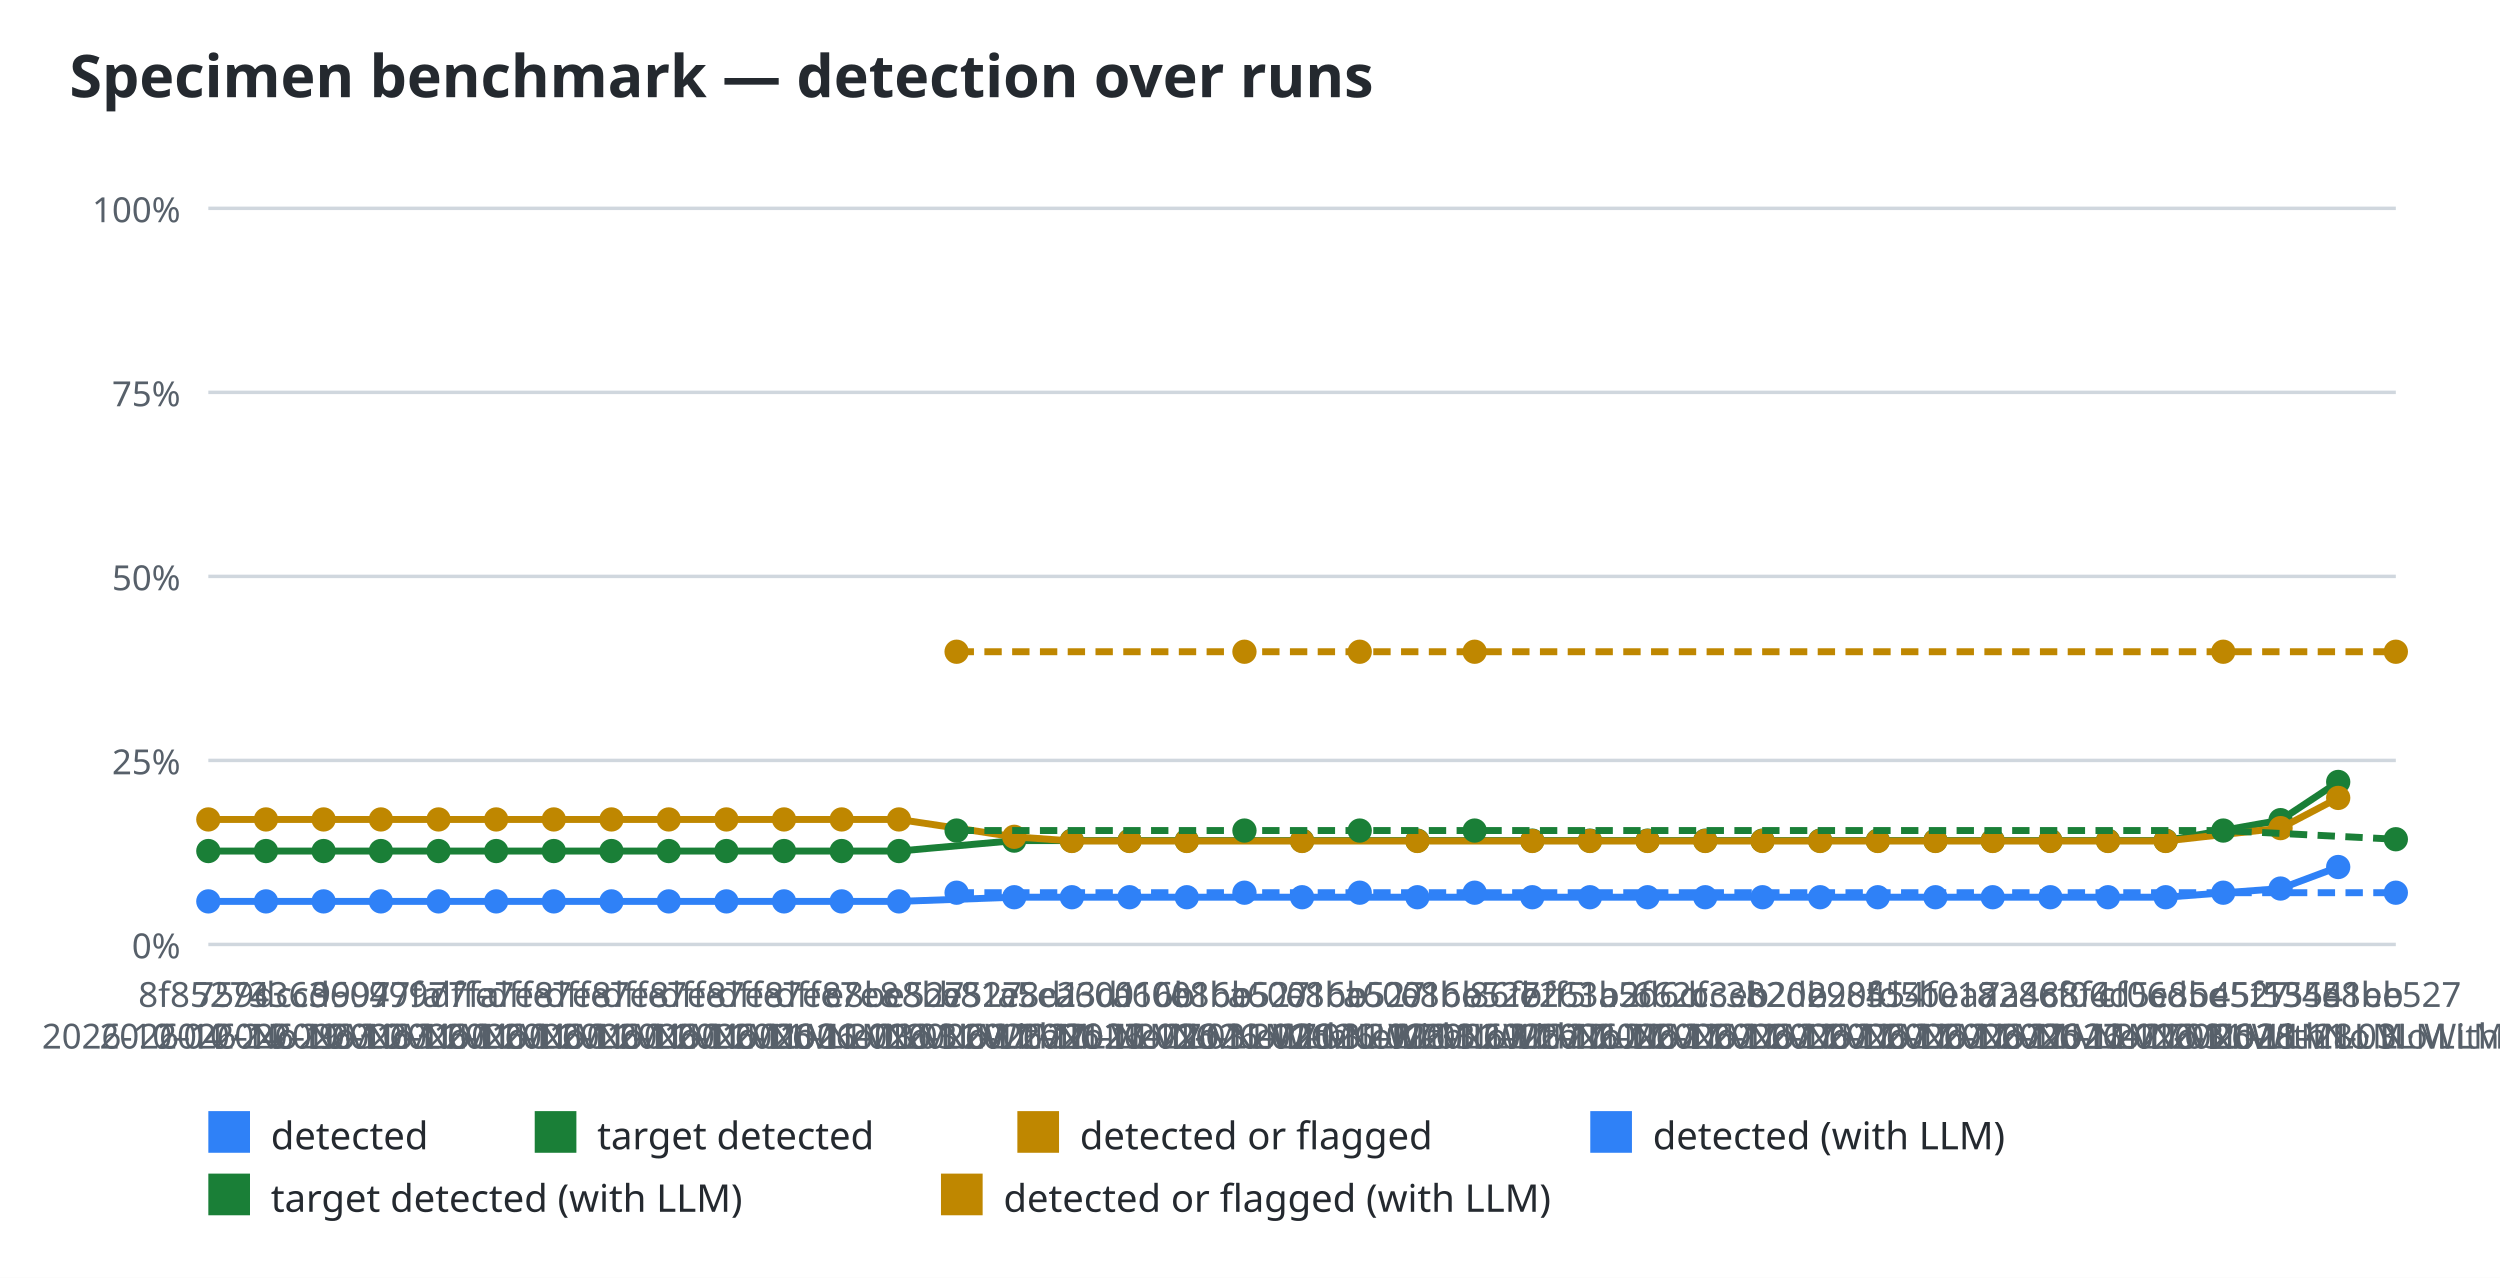
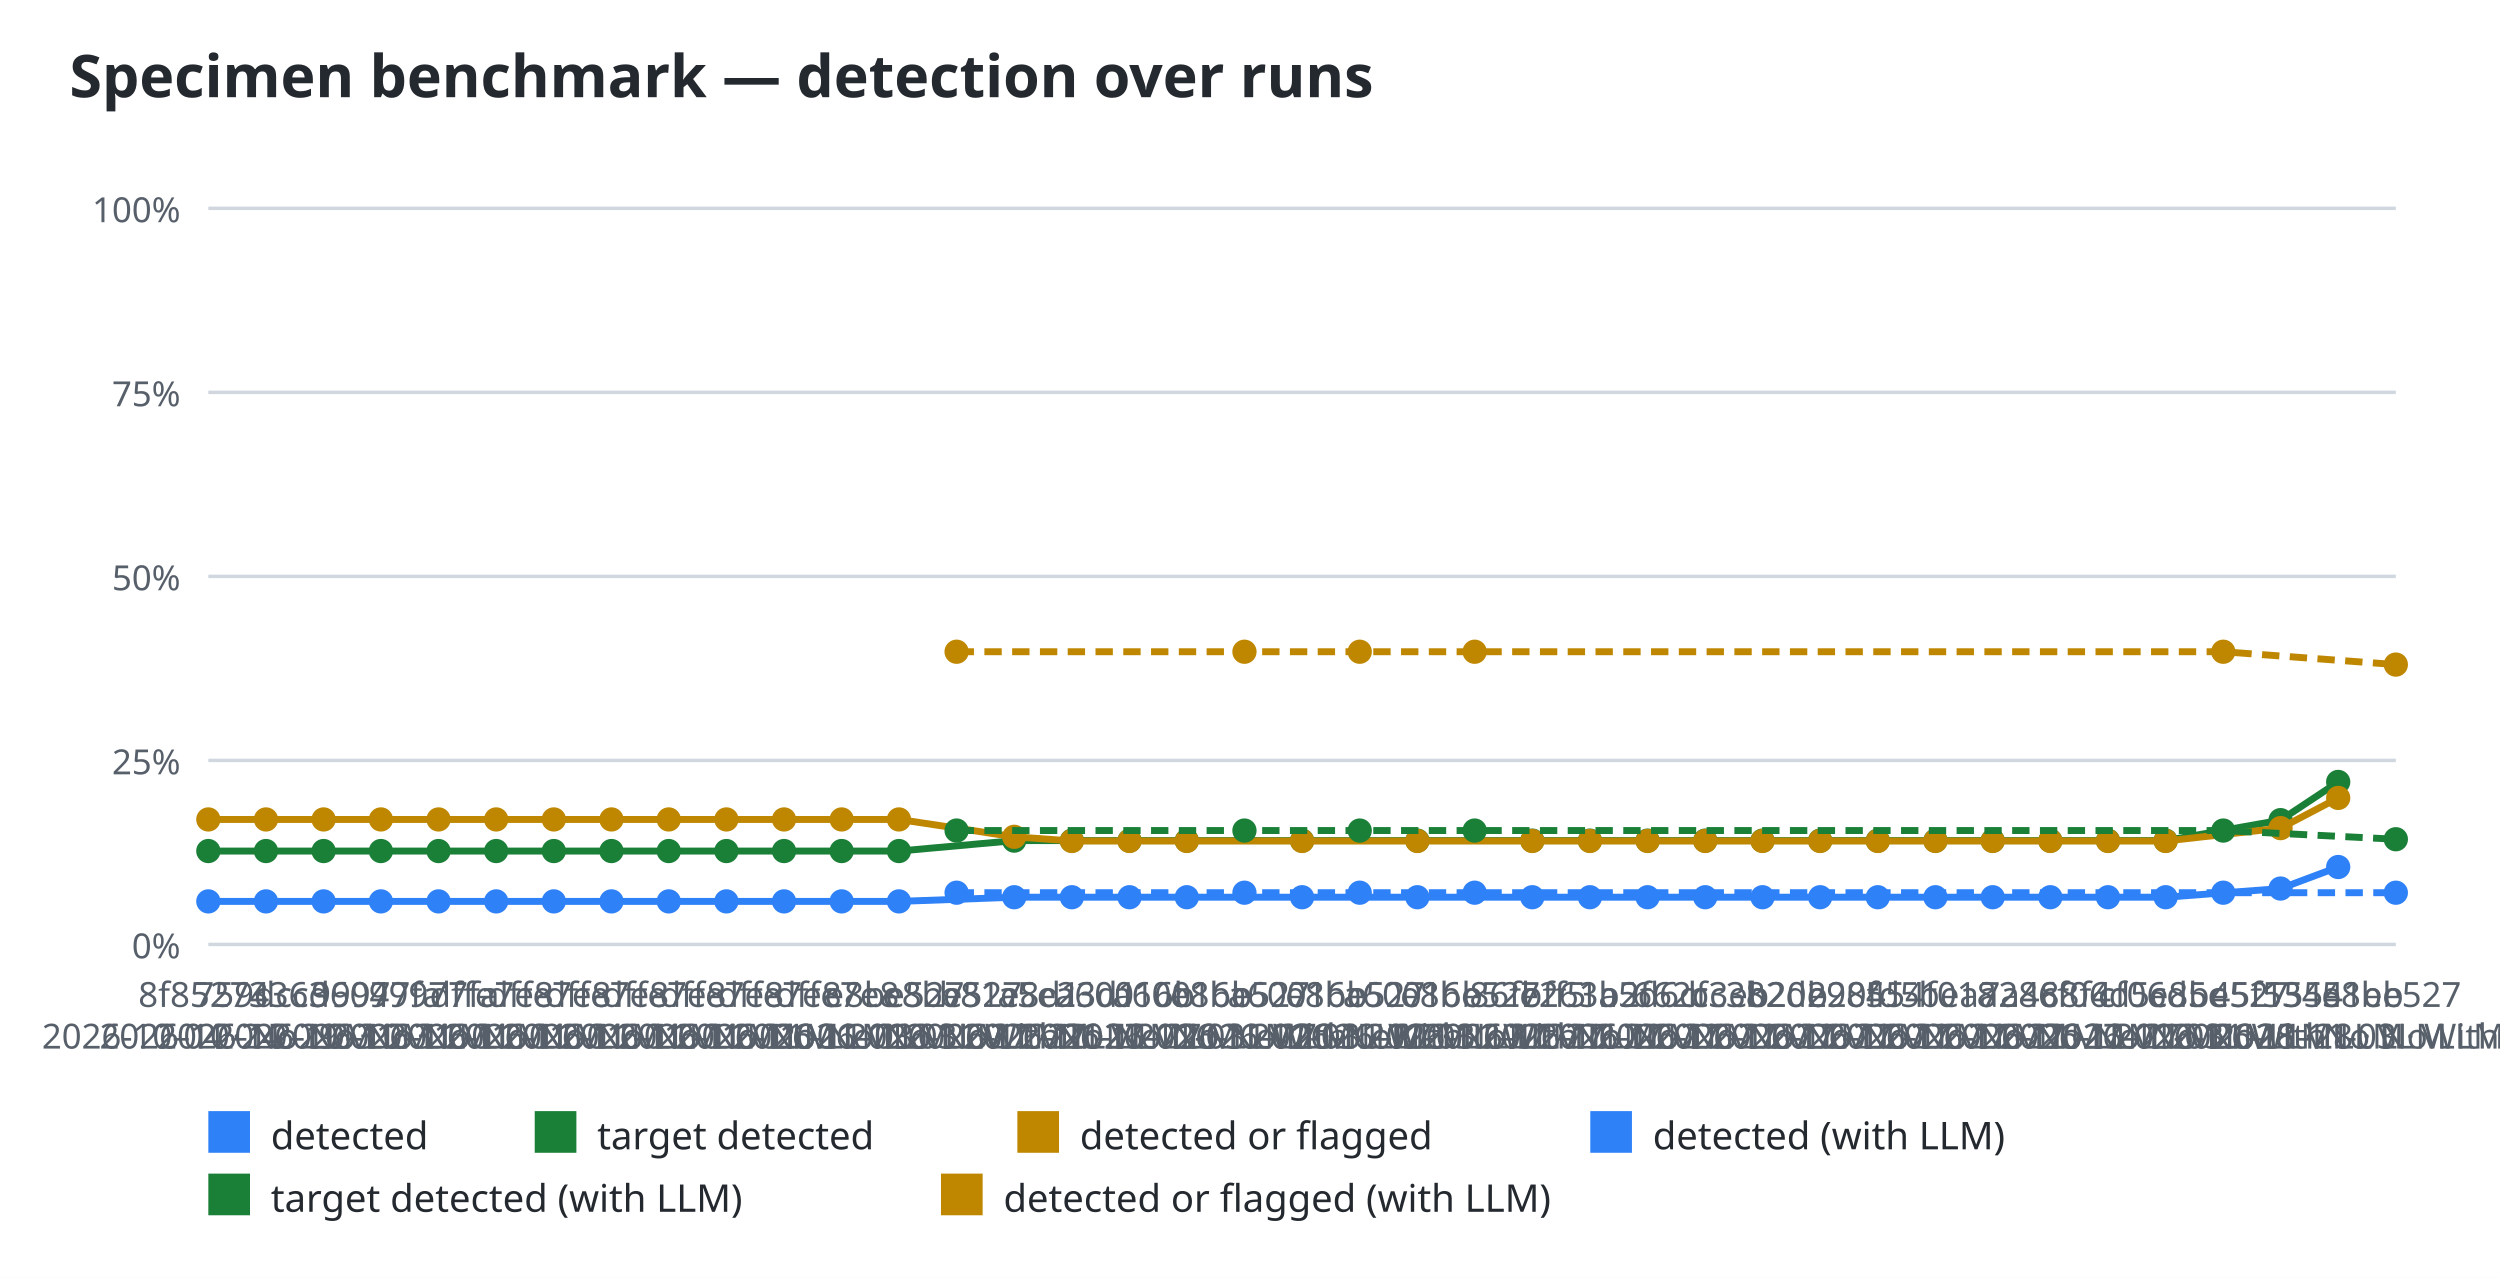
<svg xmlns="http://www.w3.org/2000/svg" viewBox="0 0 720 368" font-family="sans-serif">
  <rect width="720" height="368" fill="white" />
  <text x="20" y="28" font-size="17" font-weight="bold" fill="#24292f">Specimen benchmark — detection over runs</text>
  <line x1="60" y1="272.0" x2="690" y2="272.0" stroke="#d0d7de" stroke-width="1" />
  <text x="52" y="276.0" font-size="10" fill="#57606a" text-anchor="end">0%</text>
  <line x1="60" y1="219.0" x2="690" y2="219.0" stroke="#d0d7de" stroke-width="1" />
  <text x="52" y="223.0" font-size="10" fill="#57606a" text-anchor="end">25%</text>
  <line x1="60" y1="166.0" x2="690" y2="166.0" stroke="#d0d7de" stroke-width="1" />
  <text x="52" y="170.0" font-size="10" fill="#57606a" text-anchor="end">50%</text>
  <line x1="60" y1="113.0" x2="690" y2="113.0" stroke="#d0d7de" stroke-width="1" />
  <text x="52" y="117.0" font-size="10" fill="#57606a" text-anchor="end">75%</text>
  <line x1="60" y1="60.0" x2="690" y2="60.0" stroke="#d0d7de" stroke-width="1" />
  <text x="52" y="64.0" font-size="10" fill="#57606a" text-anchor="end">100%</text>
  <polyline points="60.0,259.6 76.6,259.6 93.2,259.6 109.7,259.6 126.3,259.6 142.9,259.6 159.5,259.6 176.1,259.6 192.6,259.6 209.2,259.6 225.8,259.6 242.4,259.6 258.9,259.6 292.1,258.4 308.7,258.4 325.3,258.4 341.8,258.4 375.0,258.4 408.2,258.4 441.3,258.4 457.9,258.4 474.5,258.4 491.1,258.4 507.6,258.4 524.2,258.4 540.8,258.4 557.4,258.4 573.9,258.4 590.5,258.4 607.1,258.4 623.7,258.4 656.8,255.9 673.4,249.7" fill="none" stroke="#2f81f7" stroke-width="2" />
  <circle cx="60.0" cy="259.6" r="3.5" fill="#2f81f7" />
  <circle cx="76.6" cy="259.6" r="3.5" fill="#2f81f7" />
  <circle cx="93.2" cy="259.6" r="3.5" fill="#2f81f7" />
  <circle cx="109.7" cy="259.6" r="3.5" fill="#2f81f7" />
  <circle cx="126.3" cy="259.6" r="3.5" fill="#2f81f7" />
  <circle cx="142.9" cy="259.6" r="3.5" fill="#2f81f7" />
  <circle cx="159.5" cy="259.6" r="3.5" fill="#2f81f7" />
  <circle cx="176.1" cy="259.6" r="3.5" fill="#2f81f7" />
  <circle cx="192.6" cy="259.6" r="3.5" fill="#2f81f7" />
  <circle cx="209.2" cy="259.6" r="3.5" fill="#2f81f7" />
  <circle cx="225.8" cy="259.6" r="3.5" fill="#2f81f7" />
  <circle cx="242.4" cy="259.6" r="3.5" fill="#2f81f7" />
  <circle cx="258.9" cy="259.6" r="3.5" fill="#2f81f7" />
  <circle cx="292.1" cy="258.4" r="3.5" fill="#2f81f7" />
  <circle cx="308.7" cy="258.4" r="3.5" fill="#2f81f7" />
  <circle cx="325.3" cy="258.4" r="3.5" fill="#2f81f7" />
  <circle cx="341.8" cy="258.4" r="3.5" fill="#2f81f7" />
  <circle cx="375.0" cy="258.4" r="3.5" fill="#2f81f7" />
  <circle cx="408.2" cy="258.4" r="3.5" fill="#2f81f7" />
  <circle cx="441.3" cy="258.4" r="3.5" fill="#2f81f7" />
  <circle cx="457.9" cy="258.4" r="3.5" fill="#2f81f7" />
  <circle cx="474.5" cy="258.4" r="3.5" fill="#2f81f7" />
  <circle cx="491.1" cy="258.4" r="3.5" fill="#2f81f7" />
  <circle cx="507.6" cy="258.4" r="3.5" fill="#2f81f7" />
  <circle cx="524.2" cy="258.4" r="3.5" fill="#2f81f7" />
  <circle cx="540.8" cy="258.4" r="3.5" fill="#2f81f7" />
  <circle cx="557.4" cy="258.4" r="3.5" fill="#2f81f7" />
  <circle cx="573.9" cy="258.4" r="3.5" fill="#2f81f7" />
  <circle cx="590.5" cy="258.4" r="3.5" fill="#2f81f7" />
  <circle cx="607.1" cy="258.4" r="3.5" fill="#2f81f7" />
  <circle cx="623.7" cy="258.4" r="3.5" fill="#2f81f7" />
  <circle cx="656.8" cy="255.9" r="3.5" fill="#2f81f7" />
  <circle cx="673.4" cy="249.7" r="3.5" fill="#2f81f7" />
  <polyline points="60.0,245.1 76.6,245.1 93.2,245.1 109.7,245.1 126.3,245.1 142.9,245.1 159.5,245.1 176.1,245.1 192.6,245.1 209.2,245.1 225.8,245.1 242.4,245.1 258.9,245.1 292.1,242.1 308.7,242.1 325.3,242.1 341.8,242.1 375.0,242.1 408.2,242.1 441.3,242.1 457.9,242.1 474.5,242.1 491.1,242.1 507.6,242.1 524.2,242.1 540.8,242.1 557.4,242.1 573.9,242.1 590.5,242.1 607.1,242.1 623.7,242.1 656.8,236.2 673.4,225.2" fill="none" stroke="#1a7f37" stroke-width="2" />
  <circle cx="60.0" cy="245.1" r="3.5" fill="#1a7f37" />
  <circle cx="76.6" cy="245.1" r="3.5" fill="#1a7f37" />
  <circle cx="93.2" cy="245.1" r="3.5" fill="#1a7f37" />
  <circle cx="109.7" cy="245.1" r="3.5" fill="#1a7f37" />
  <circle cx="126.3" cy="245.1" r="3.5" fill="#1a7f37" />
  <circle cx="142.9" cy="245.1" r="3.5" fill="#1a7f37" />
  <circle cx="159.5" cy="245.1" r="3.5" fill="#1a7f37" />
  <circle cx="176.1" cy="245.1" r="3.5" fill="#1a7f37" />
  <circle cx="192.6" cy="245.1" r="3.5" fill="#1a7f37" />
  <circle cx="209.2" cy="245.1" r="3.5" fill="#1a7f37" />
  <circle cx="225.8" cy="245.1" r="3.5" fill="#1a7f37" />
  <circle cx="242.4" cy="245.1" r="3.5" fill="#1a7f37" />
  <circle cx="258.9" cy="245.1" r="3.5" fill="#1a7f37" />
  <circle cx="292.1" cy="242.1" r="3.5" fill="#1a7f37" />
  <circle cx="308.7" cy="242.1" r="3.5" fill="#1a7f37" />
  <circle cx="325.3" cy="242.1" r="3.5" fill="#1a7f37" />
  <circle cx="341.8" cy="242.1" r="3.5" fill="#1a7f37" />
  <circle cx="375.0" cy="242.1" r="3.5" fill="#1a7f37" />
  <circle cx="408.2" cy="242.1" r="3.5" fill="#1a7f37" />
  <circle cx="441.3" cy="242.1" r="3.5" fill="#1a7f37" />
  <circle cx="457.9" cy="242.1" r="3.5" fill="#1a7f37" />
  <circle cx="474.5" cy="242.1" r="3.5" fill="#1a7f37" />
  <circle cx="491.1" cy="242.1" r="3.5" fill="#1a7f37" />
  <circle cx="507.6" cy="242.1" r="3.5" fill="#1a7f37" />
  <circle cx="524.2" cy="242.1" r="3.5" fill="#1a7f37" />
  <circle cx="540.8" cy="242.1" r="3.5" fill="#1a7f37" />
  <circle cx="557.4" cy="242.1" r="3.5" fill="#1a7f37" />
  <circle cx="573.9" cy="242.1" r="3.5" fill="#1a7f37" />
  <circle cx="590.5" cy="242.1" r="3.5" fill="#1a7f37" />
  <circle cx="607.1" cy="242.1" r="3.5" fill="#1a7f37" />
  <circle cx="623.7" cy="242.1" r="3.5" fill="#1a7f37" />
  <circle cx="656.8" cy="236.2" r="3.5" fill="#1a7f37" />
  <circle cx="673.4" cy="225.2" r="3.5" fill="#1a7f37" />
  <polyline points="60.0,236.0 76.6,236.0 93.2,236.0 109.7,236.0 126.3,236.0 142.9,236.0 159.5,236.0 176.1,236.0 192.6,236.0 209.2,236.0 225.8,236.0 242.4,236.0 258.9,236.0 292.1,241.0 308.7,242.2 325.3,242.2 341.8,242.2 375.0,242.2 408.2,242.2 441.3,242.2 457.9,242.2 474.5,242.2 491.1,242.2 507.6,242.2 524.2,242.2 540.8,242.2 557.4,242.2 573.9,242.2 590.5,242.2 607.1,242.2 623.7,242.2 656.8,238.5 673.4,229.8" fill="none" stroke="#bf8700" stroke-width="2" />
  <circle cx="60.0" cy="236.0" r="3.5" fill="#bf8700" />
  <circle cx="76.6" cy="236.0" r="3.5" fill="#bf8700" />
  <circle cx="93.2" cy="236.0" r="3.5" fill="#bf8700" />
  <circle cx="109.7" cy="236.0" r="3.5" fill="#bf8700" />
  <circle cx="126.3" cy="236.0" r="3.5" fill="#bf8700" />
  <circle cx="142.9" cy="236.0" r="3.5" fill="#bf8700" />
  <circle cx="159.5" cy="236.0" r="3.5" fill="#bf8700" />
  <circle cx="176.1" cy="236.0" r="3.5" fill="#bf8700" />
  <circle cx="192.6" cy="236.0" r="3.5" fill="#bf8700" />
  <circle cx="209.2" cy="236.0" r="3.5" fill="#bf8700" />
  <circle cx="225.8" cy="236.0" r="3.5" fill="#bf8700" />
  <circle cx="242.4" cy="236.0" r="3.5" fill="#bf8700" />
  <circle cx="258.9" cy="236.0" r="3.5" fill="#bf8700" />
  <circle cx="292.1" cy="241.0" r="3.5" fill="#bf8700" />
  <circle cx="308.7" cy="242.2" r="3.5" fill="#bf8700" />
  <circle cx="325.3" cy="242.2" r="3.5" fill="#bf8700" />
  <circle cx="341.8" cy="242.2" r="3.5" fill="#bf8700" />
  <circle cx="375.0" cy="242.2" r="3.5" fill="#bf8700" />
  <circle cx="408.2" cy="242.2" r="3.5" fill="#bf8700" />
  <circle cx="441.3" cy="242.2" r="3.5" fill="#bf8700" />
  <circle cx="457.9" cy="242.2" r="3.5" fill="#bf8700" />
  <circle cx="474.5" cy="242.2" r="3.5" fill="#bf8700" />
  <circle cx="491.1" cy="242.2" r="3.5" fill="#bf8700" />
  <circle cx="507.6" cy="242.2" r="3.5" fill="#bf8700" />
  <circle cx="524.2" cy="242.2" r="3.5" fill="#bf8700" />
  <circle cx="540.8" cy="242.2" r="3.5" fill="#bf8700" />
  <circle cx="557.4" cy="242.2" r="3.5" fill="#bf8700" />
  <circle cx="573.9" cy="242.2" r="3.5" fill="#bf8700" />
  <circle cx="590.5" cy="242.2" r="3.5" fill="#bf8700" />
  <circle cx="607.1" cy="242.2" r="3.5" fill="#bf8700" />
  <circle cx="623.7" cy="242.2" r="3.5" fill="#bf8700" />
  <circle cx="656.8" cy="238.5" r="3.5" fill="#bf8700" />
  <circle cx="673.4" cy="229.8" r="3.5" fill="#bf8700" />
  <polyline points="275.5,257.1 358.4,257.1 391.6,257.1 424.7,257.1 640.3,257.1 690.0,257.1" fill="none" stroke="#2f81f7" stroke-width="2" stroke-dasharray="5 3" />
  <circle cx="275.5" cy="257.1" r="3.5" fill="#2f81f7" />
  <circle cx="358.4" cy="257.1" r="3.5" fill="#2f81f7" />
  <circle cx="391.6" cy="257.1" r="3.5" fill="#2f81f7" />
  <circle cx="424.7" cy="257.1" r="3.5" fill="#2f81f7" />
  <circle cx="640.3" cy="257.1" r="3.5" fill="#2f81f7" />
  <circle cx="690.0" cy="257.1" r="3.5" fill="#2f81f7" />
  <polyline points="275.5,239.2 358.4,239.2 391.6,239.2 424.7,239.2 640.3,239.2 690.0,241.7" fill="none" stroke="#1a7f37" stroke-width="2" stroke-dasharray="5 3" />
  <circle cx="275.5" cy="239.2" r="3.5" fill="#1a7f37" />
  <circle cx="358.4" cy="239.2" r="3.5" fill="#1a7f37" />
  <circle cx="391.6" cy="239.2" r="3.5" fill="#1a7f37" />
  <circle cx="424.7" cy="239.2" r="3.5" fill="#1a7f37" />
  <circle cx="640.3" cy="239.2" r="3.5" fill="#1a7f37" />
  <circle cx="690.0" cy="241.7" r="3.5" fill="#1a7f37" />
-   <polyline points="275.5,187.7 358.4,187.7 391.6,187.7 424.7,187.7 640.3,187.7 690.0,187.7" fill="none" stroke="#bf8700" stroke-width="2" stroke-dasharray="5 3" />
+   <polyline points="275.5,187.7 358.4,187.7 391.6,187.7 424.7,187.7 640.3,187.7 690.0,191.4" fill="none" stroke="#bf8700" stroke-width="2" stroke-dasharray="5 3" />
  <circle cx="275.5" cy="187.7" r="3.5" fill="#bf8700" />
  <circle cx="358.4" cy="187.7" r="3.5" fill="#bf8700" />
  <circle cx="391.6" cy="187.7" r="3.5" fill="#bf8700" />
  <circle cx="424.7" cy="187.7" r="3.5" fill="#bf8700" />
  <circle cx="640.3" cy="187.7" r="3.5" fill="#bf8700" />
-   <circle cx="690.0" cy="187.7" r="3.5" fill="#bf8700" />
+   <circle cx="690.0" cy="191.4" r="3.5" fill="#bf8700" />
  <text x="60.0" y="290" font-size="10" fill="#57606a" text-anchor="middle">
    <tspan x="60.0" dy="0">8f85274</tspan>
    <tspan x="60.0" dy="12">2026-10-04 · No LLM</tspan>
  </text>
  <text x="76.6" y="290" font-size="10" fill="#57606a" text-anchor="middle">
    <tspan x="76.6" dy="0">759dcc3</tspan>
    <tspan x="76.6" dy="12">2026-10-24 · No LLM</tspan>
  </text>
  <text x="93.2" y="290" font-size="10" fill="#57606a" text-anchor="middle">
    <tspan x="93.2" dy="0">336d604</tspan>
    <tspan x="93.2" dy="12">2026-10-29 · No LLM</tspan>
  </text>
  <text x="109.7" y="290" font-size="10" fill="#57606a" text-anchor="middle">
    <tspan x="109.7" dy="0">99977fa</tspan>
    <tspan x="109.7" dy="12">2026-10-31 · No LLM</tspan>
  </text>
  <text x="126.3" y="290" font-size="10" fill="#57606a" text-anchor="middle">
    <tspan x="126.3" dy="0">99977fa</tspan>
    <tspan x="126.3" dy="12">2026-10-31 · No LLM</tspan>
  </text>
  <text x="142.9" y="290" font-size="10" fill="#57606a" text-anchor="middle">
    <tspan x="142.9" dy="0">dffe7e8</tspan>
    <tspan x="142.9" dy="12">2026-11-01 · No LLM</tspan>
  </text>
  <text x="159.5" y="290" font-size="10" fill="#57606a" text-anchor="middle">
    <tspan x="159.5" dy="0">dffe7e8</tspan>
    <tspan x="159.5" dy="12">2026-11-01 · No LLM</tspan>
  </text>
  <text x="176.1" y="290" font-size="10" fill="#57606a" text-anchor="middle">
    <tspan x="176.1" dy="0">dffe7e8</tspan>
    <tspan x="176.1" dy="12">2026-11-01 · No LLM</tspan>
  </text>
  <text x="192.6" y="290" font-size="10" fill="#57606a" text-anchor="middle">
    <tspan x="192.6" dy="0">dffe7e8</tspan>
    <tspan x="192.6" dy="12">2026-11-01 · No LLM</tspan>
  </text>
  <text x="209.2" y="290" font-size="10" fill="#57606a" text-anchor="middle">
    <tspan x="209.2" dy="0">dffe7e8</tspan>
    <tspan x="209.2" dy="12">2026-11-01 · No LLM</tspan>
  </text>
  <text x="225.8" y="290" font-size="10" fill="#57606a" text-anchor="middle">
    <tspan x="225.8" dy="0">dffe7e8</tspan>
    <tspan x="225.8" dy="12">2026-11-01 · No LLM</tspan>
  </text>
  <text x="242.4" y="290" font-size="10" fill="#57606a" text-anchor="middle">
    <tspan x="242.4" dy="0">dffe7e8</tspan>
    <tspan x="242.4" dy="12">2026-11-01 · No LLM</tspan>
  </text>
  <text x="258.9" y="290" font-size="10" fill="#57606a" text-anchor="middle">
    <tspan x="258.9" dy="0">e8be527</tspan>
    <tspan x="258.9" dy="12">2026-11-03 · No LLM</tspan>
  </text>
  <text x="275.5" y="290" font-size="10" fill="#57606a" text-anchor="middle">
    <tspan x="275.5" dy="0">e8be527</tspan>
    <tspan x="275.5" dy="12">2026-11-03 · With LLM</tspan>
  </text>
  <text x="292.1" y="290" font-size="10" fill="#57606a" text-anchor="middle">
    <tspan x="292.1" dy="0">b81e8d1</tspan>
    <tspan x="292.1" dy="12">2026-11-27 · No LLM</tspan>
  </text>
  <text x="308.7" y="290" font-size="10" fill="#57606a" text-anchor="middle">
    <tspan x="308.7" dy="0">a5e23d1</tspan>
    <tspan x="308.7" dy="12">2026-11-27 · No LLM</tspan>
  </text>
  <text x="325.3" y="290" font-size="10" fill="#57606a" text-anchor="middle">
    <tspan x="325.3" dy="0">a60016b</tspan>
    <tspan x="325.3" dy="12">2026-11-27 · No LLM</tspan>
  </text>
  <text x="341.8" y="290" font-size="10" fill="#57606a" text-anchor="middle">
    <tspan x="341.8" dy="0">a60016b</tspan>
    <tspan x="341.8" dy="12">2026-11-27 · No LLM</tspan>
  </text>
  <text x="358.4" y="290" font-size="10" fill="#57606a" text-anchor="middle">
    <tspan x="358.4" dy="0">e8be527</tspan>
    <tspan x="358.4" dy="12">2026-11-03 · With LLM</tspan>
  </text>
  <text x="375.0" y="290" font-size="10" fill="#57606a" text-anchor="middle">
    <tspan x="375.0" dy="0">a60016b</tspan>
    <tspan x="375.0" dy="12">2026-11-27 · No LLM</tspan>
  </text>
  <text x="391.6" y="290" font-size="10" fill="#57606a" text-anchor="middle">
    <tspan x="391.6" dy="0">e8be527</tspan>
    <tspan x="391.6" dy="12">2026-11-03 · With LLM</tspan>
  </text>
  <text x="408.2" y="290" font-size="10" fill="#57606a" text-anchor="middle">
    <tspan x="408.2" dy="0">a60016b</tspan>
    <tspan x="408.2" dy="12">2026-11-27 · No LLM</tspan>
  </text>
  <text x="424.7" y="290" font-size="10" fill="#57606a" text-anchor="middle">
    <tspan x="424.7" dy="0">e8be527</tspan>
    <tspan x="424.7" dy="12">2026-11-03 · With LLM</tspan>
  </text>
  <text x="441.3" y="290" font-size="10" fill="#57606a" text-anchor="middle">
    <tspan x="441.3" dy="0">86fbff5</tspan>
    <tspan x="441.3" dy="12">2026-11-27 · No LLM</tspan>
  </text>
  <text x="457.9" y="290" font-size="10" fill="#57606a" text-anchor="middle">
    <tspan x="457.9" dy="0">e261b2f</tspan>
    <tspan x="457.9" dy="12">2026-11-27 · No LLM</tspan>
  </text>
  <text x="474.5" y="290" font-size="10" fill="#57606a" text-anchor="middle">
    <tspan x="474.5" dy="0">3a5d6cf</tspan>
    <tspan x="474.5" dy="12">2026-11-27 · No LLM</tspan>
  </text>
  <text x="491.1" y="290" font-size="10" fill="#57606a" text-anchor="middle">
    <tspan x="491.1" dy="0">662c3eb</tspan>
    <tspan x="491.1" dy="12">2026-11-27 · No LLM</tspan>
  </text>
  <text x="507.6" y="290" font-size="10" fill="#57606a" text-anchor="middle">
    <tspan x="507.6" dy="0">bc382db</tspan>
    <tspan x="507.6" dy="12">2026-11-27 · No LLM</tspan>
  </text>
  <text x="524.2" y="290" font-size="10" fill="#57606a" text-anchor="middle">
    <tspan x="524.2" dy="0">b20e984</tspan>
    <tspan x="524.2" dy="12">2026-11-27 · No LLM</tspan>
  </text>
  <text x="540.8" y="290" font-size="10" fill="#57606a" text-anchor="middle">
    <tspan x="540.8" dy="0">220fd51</tspan>
    <tspan x="540.8" dy="12">2026-11-27 · No LLM</tspan>
  </text>
  <text x="557.4" y="290" font-size="10" fill="#57606a" text-anchor="middle">
    <tspan x="557.4" dy="0">554f018</tspan>
    <tspan x="557.4" dy="12">2026-11-27 · No LLM</tspan>
  </text>
  <text x="573.9" y="290" font-size="10" fill="#57606a" text-anchor="middle">
    <tspan x="573.9" dy="0">beaa286</tspan>
    <tspan x="573.9" dy="12">2026-11-27 · No LLM</tspan>
  </text>
  <text x="590.5" y="290" font-size="10" fill="#57606a" text-anchor="middle">
    <tspan x="590.5" dy="0">7a488f4</tspan>
    <tspan x="590.5" dy="12">2026-11-27 · No LLM</tspan>
  </text>
  <text x="607.1" y="290" font-size="10" fill="#57606a" text-anchor="middle">
    <tspan x="607.1" dy="0">cf06d5c</tspan>
    <tspan x="607.1" dy="12">2026-11-27 · No LLM</tspan>
  </text>
  <text x="623.7" y="290" font-size="10" fill="#57606a" text-anchor="middle">
    <tspan x="623.7" dy="0">cf06d5c</tspan>
    <tspan x="623.7" dy="12">2026-11-27 · No LLM</tspan>
  </text>
  <text x="640.3" y="290" font-size="10" fill="#57606a" text-anchor="middle">
    <tspan x="640.3" dy="0">e8be527</tspan>
    <tspan x="640.3" dy="12">2026-11-03 · With LLM</tspan>
  </text>
  <text x="656.8" y="290" font-size="10" fill="#57606a" text-anchor="middle">
    <tspan x="656.8" dy="0">45f5345</tspan>
    <tspan x="656.8" dy="12">2026-11-28 · No LLM</tspan>
  </text>
  <text x="673.4" y="290" font-size="10" fill="#57606a" text-anchor="middle">
    <tspan x="673.4" dy="0">15541eb</tspan>
    <tspan x="673.4" dy="12">2026-11-28 · No LLM</tspan>
  </text>
  <text x="690.0" y="290" font-size="10" fill="#57606a" text-anchor="middle">
    <tspan x="690.0" dy="0">e8be527</tspan>
    <tspan x="690.0" dy="12">2026-11-03 · With LLM</tspan>
  </text>
  <rect x="60" y="320" width="12" height="12" fill="#2f81f7" />
  <text x="78" y="331" font-size="11" fill="#24292f">detected</text>
  <rect x="154" y="320" width="12" height="12" fill="#1a7f37" />
  <text x="172" y="331" font-size="11" fill="#24292f">target detected</text>
  <rect x="293" y="320" width="12" height="12" fill="#bf8700" />
  <text x="311" y="331" font-size="11" fill="#24292f">detected or flagged</text>
  <rect x="458" y="320" width="12" height="12" fill="#2f81f7" />
  <text x="476" y="331" font-size="11" fill="#24292f">detected (with LLM)</text>
  <rect x="60" y="338" width="12" height="12" fill="#1a7f37" />
  <text x="78" y="349" font-size="11" fill="#24292f">target detected (with LLM)</text>
  <rect x="271" y="338" width="12" height="12" fill="#bf8700" />
  <text x="289" y="349" font-size="11" fill="#24292f">detected or flagged (with LLM)</text>
</svg>
